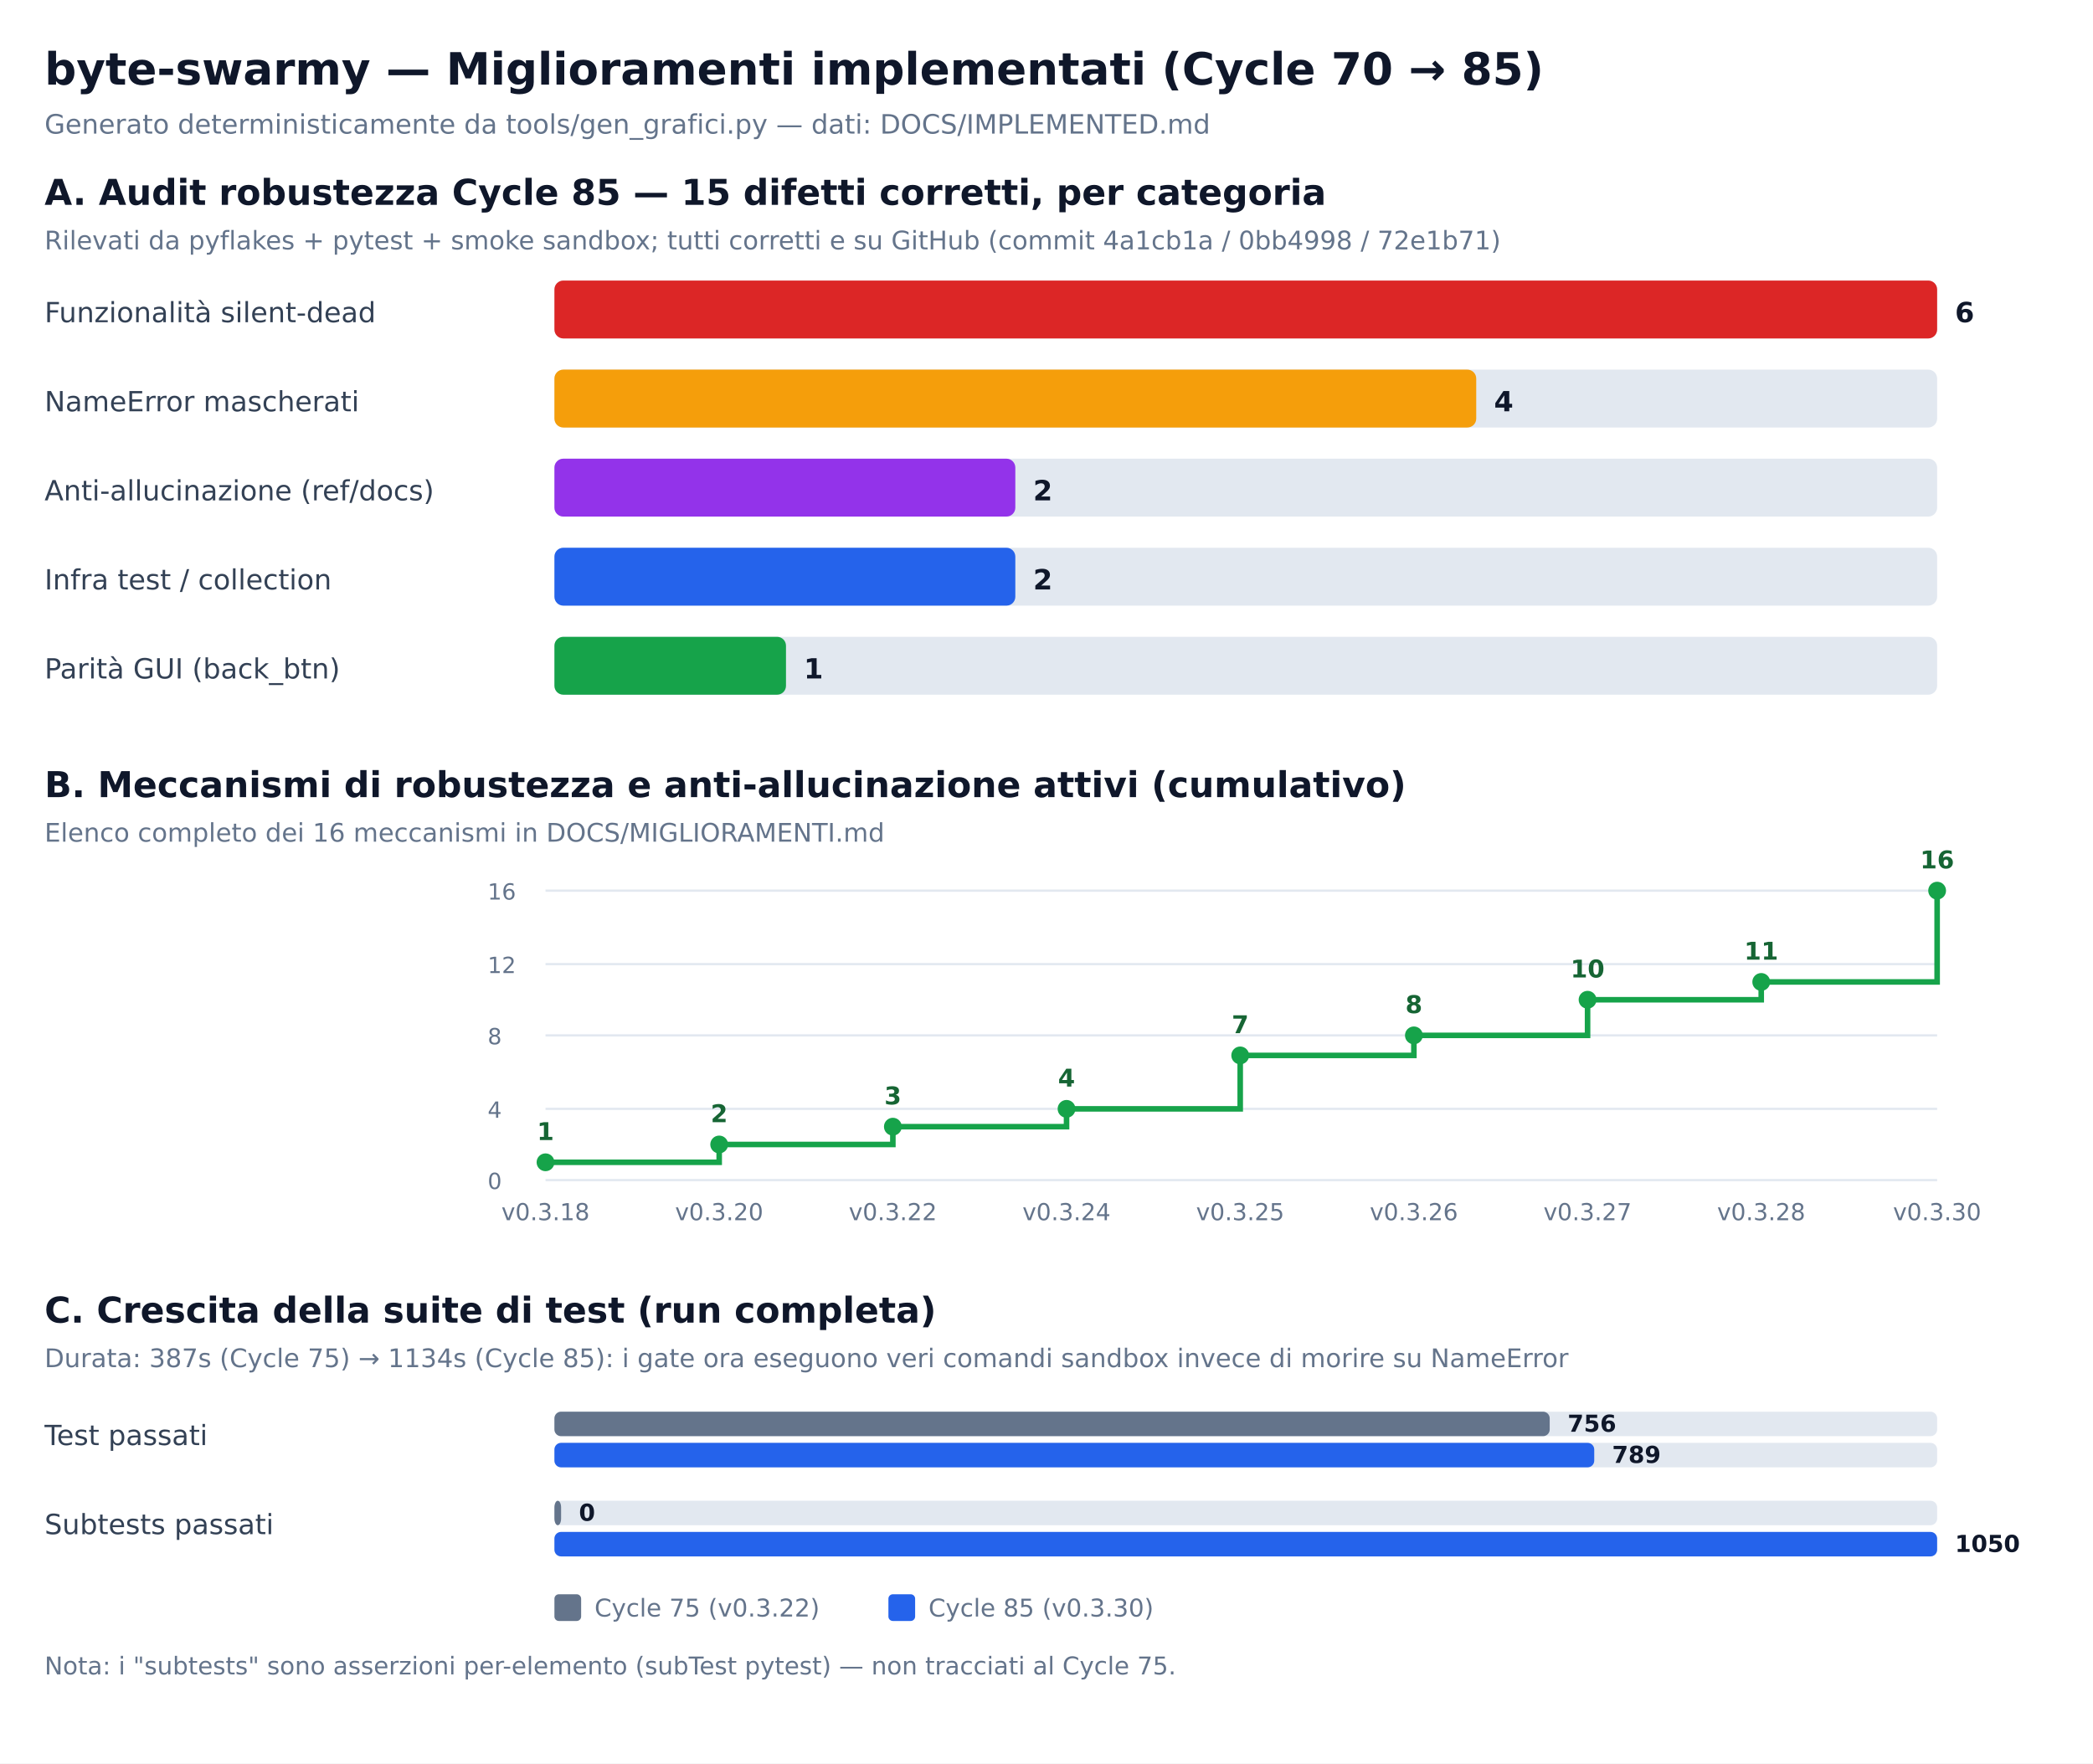
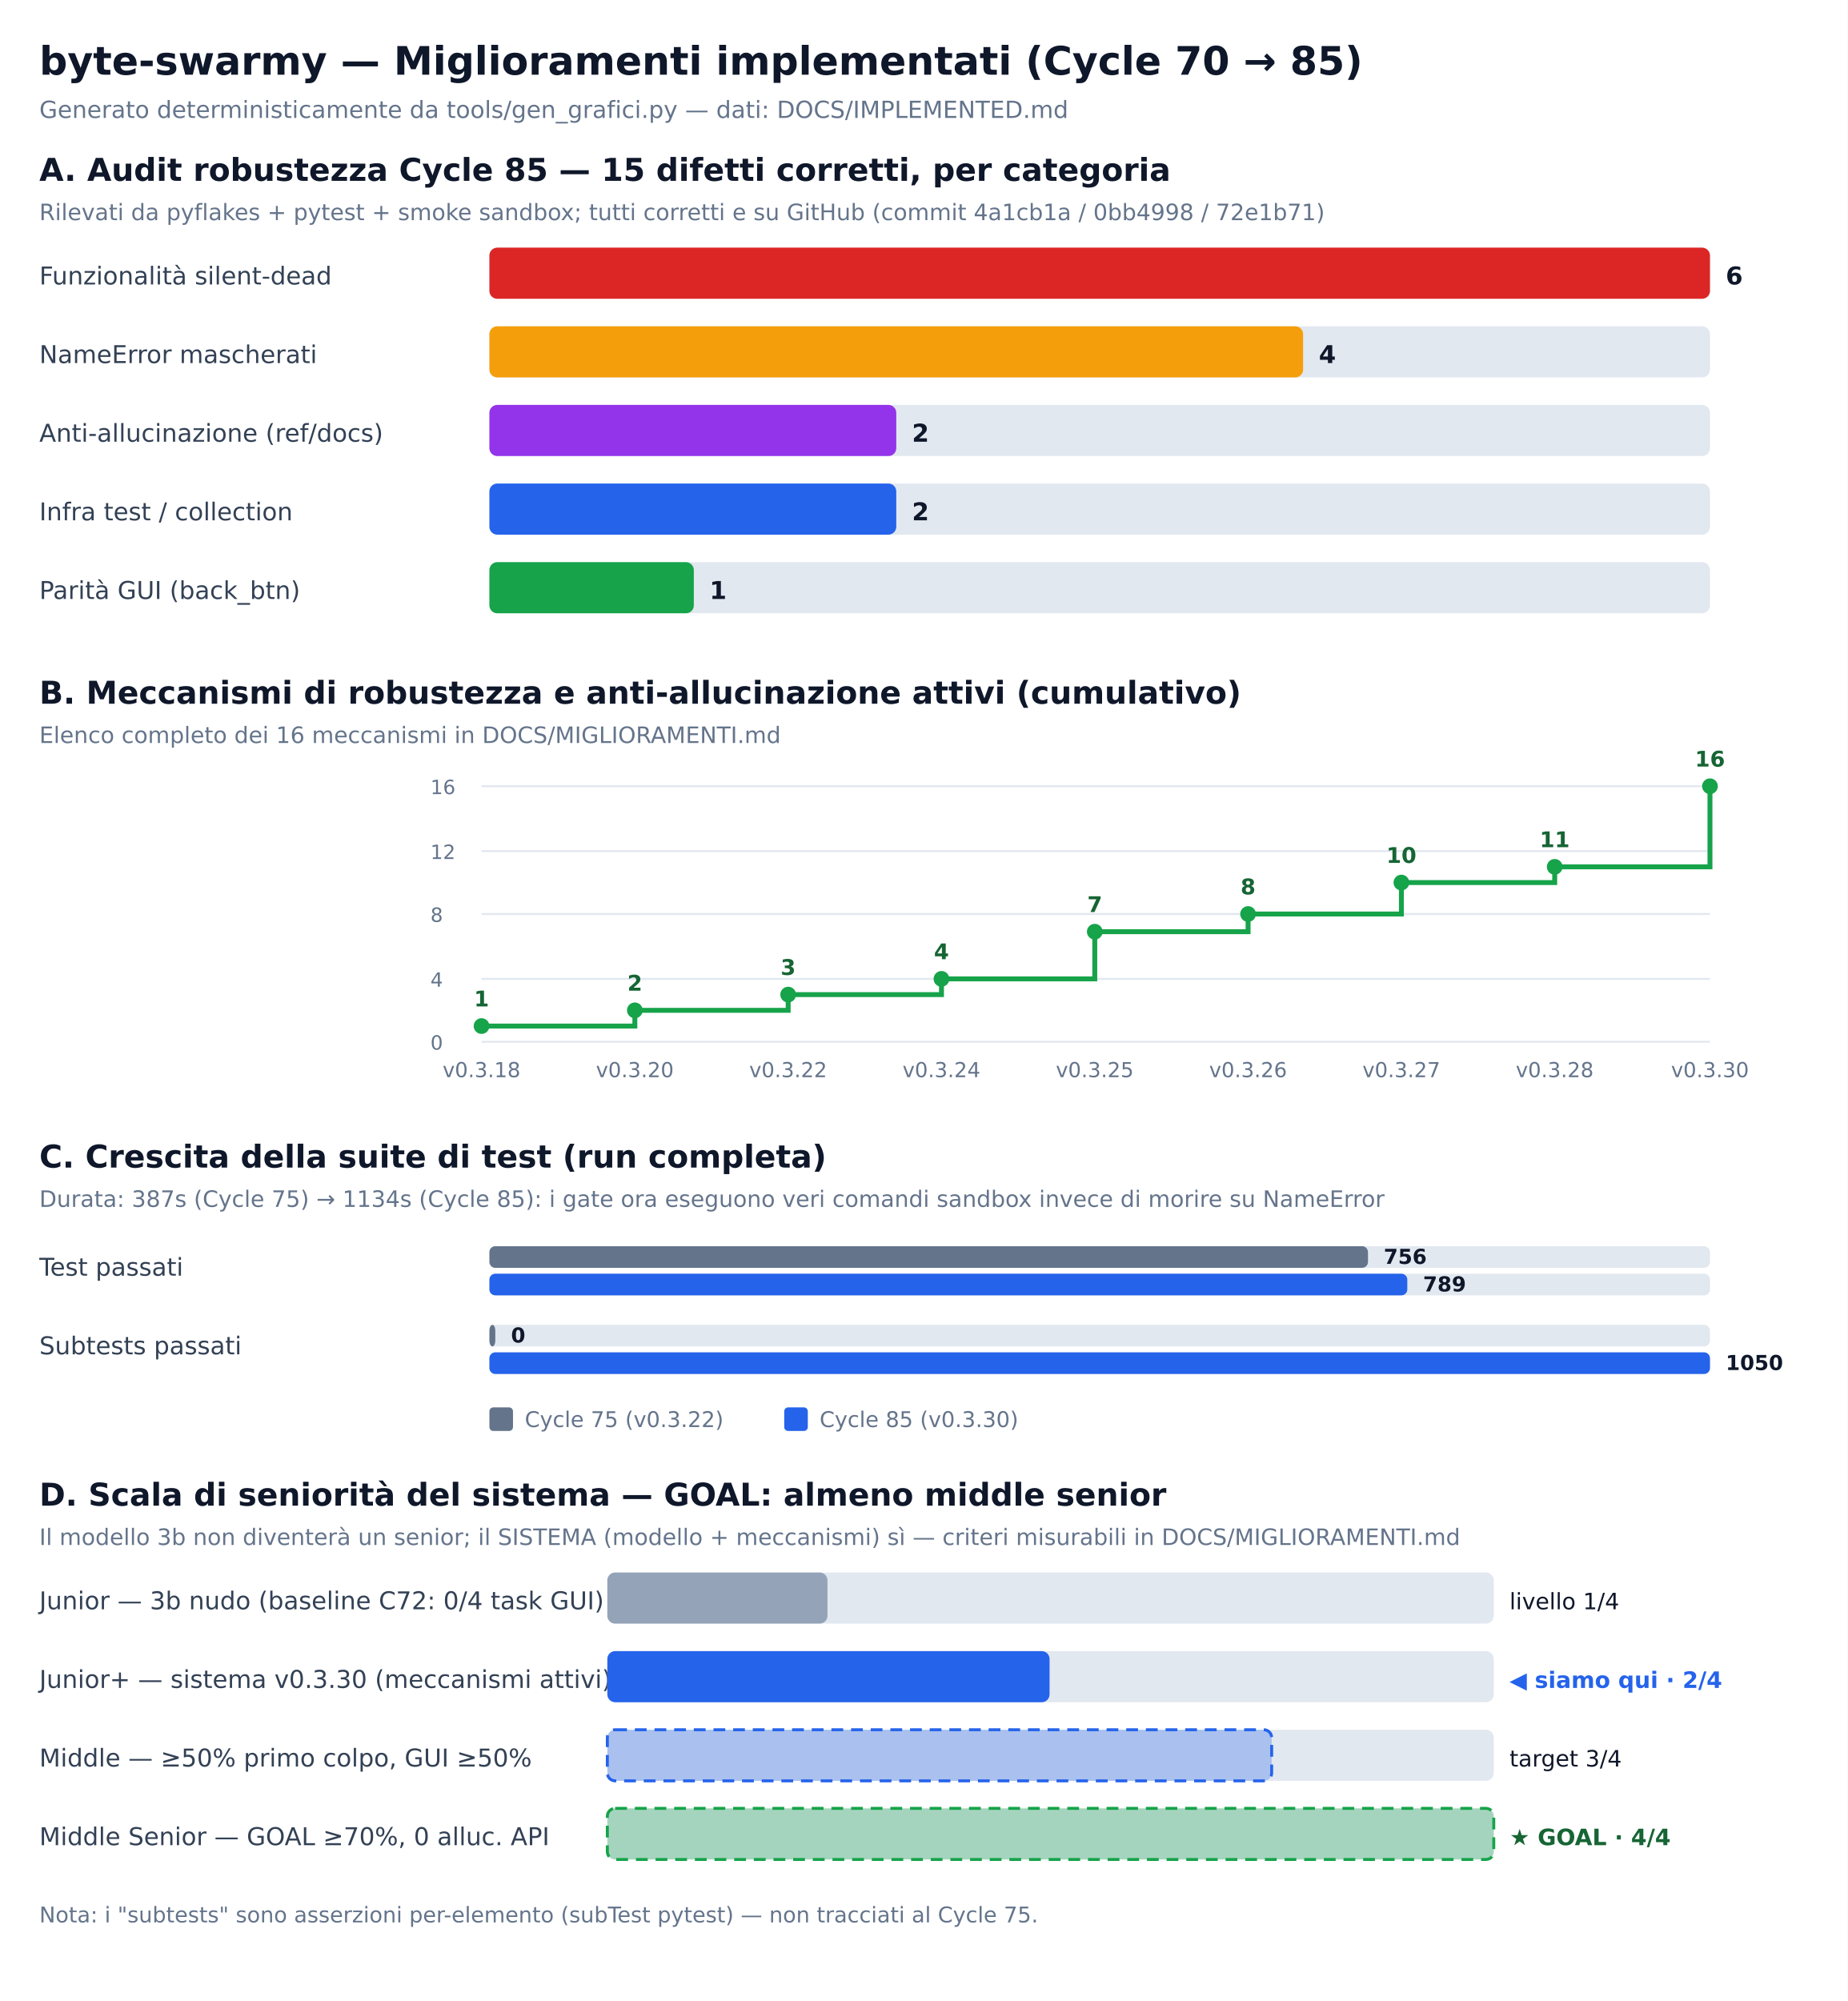
- <svg xmlns="http://www.w3.org/2000/svg" width="940" height="792" viewBox="0 0 940 792">
-   <rect width="940" height="792" fill="#ffffff" />
+ <svg xmlns="http://www.w3.org/2000/svg" width="940" height="1018" viewBox="0 0 940 1018">
+   <rect width="940" height="1018" fill="#ffffff" />
  <text x="20" y="38" font-family="DejaVu Sans, sans-serif" font-size="20" font-weight="bold" fill="#0f172a">byte-swarmy — Miglioramenti implementati (Cycle 70 → 85)</text>
  <text x="20" y="60" font-family="DejaVu Sans, sans-serif" font-size="12" fill="#64748b">Generato deterministicamente da tools/gen_grafici.py — dati: DOCS/IMPLEMENTED.md</text>
  <text x="20" y="92" font-family="DejaVu Sans, sans-serif" font-size="16" font-weight="bold" fill="#0f172a">A. Audit robustezza Cycle 85 — 15 difetti corretti, per categoria</text>
  <text x="20" y="112" font-family="DejaVu Sans, sans-serif" font-size="11.5" fill="#64748b">Rilevati da pyflakes + pytest + smoke sandbox; tutti corretti e su GitHub (commit 4a1cb1a / 0bb4998 / 72e1b71)</text>
  <text x="20" y="144.72" font-family="DejaVu Sans, sans-serif" font-size="12.5" fill="#334155">Funzionalità silent-dead</text>
  <rect x="249" y="126" width="621" height="26" rx="4" fill="#e2e8f0" />
  <rect x="249" y="126" width="621" height="26" rx="4" fill="#dc2626" />
  <text x="878" y="144.72" font-family="DejaVu Sans, sans-serif" font-size="12.5" font-weight="bold" fill="#0f172a">6</text>
  <text x="20" y="184.72" font-family="DejaVu Sans, sans-serif" font-size="12.5" fill="#334155">NameError mascherati</text>
  <rect x="249" y="166" width="621" height="26" rx="4" fill="#e2e8f0" />
  <rect x="249" y="166" width="414" height="26" rx="4" fill="#f59e0b" />
  <text x="671" y="184.72" font-family="DejaVu Sans, sans-serif" font-size="12.5" font-weight="bold" fill="#0f172a">4</text>
  <text x="20" y="224.72" font-family="DejaVu Sans, sans-serif" font-size="12.5" fill="#334155">Anti-allucinazione (ref/docs)</text>
  <rect x="249" y="206" width="621" height="26" rx="4" fill="#e2e8f0" />
  <rect x="249" y="206" width="207" height="26" rx="4" fill="#9333ea" />
  <text x="464" y="224.72" font-family="DejaVu Sans, sans-serif" font-size="12.5" font-weight="bold" fill="#0f172a">2</text>
  <text x="20" y="264.72" font-family="DejaVu Sans, sans-serif" font-size="12.5" fill="#334155">Infra test / collection</text>
  <rect x="249" y="246" width="621" height="26" rx="4" fill="#e2e8f0" />
  <rect x="249" y="246" width="207" height="26" rx="4" fill="#2563eb" />
  <text x="464" y="264.72" font-family="DejaVu Sans, sans-serif" font-size="12.5" font-weight="bold" fill="#0f172a">2</text>
  <text x="20" y="304.72" font-family="DejaVu Sans, sans-serif" font-size="12.5" fill="#334155">Parità GUI (back_btn)</text>
  <rect x="249" y="286" width="621" height="26" rx="4" fill="#e2e8f0" />
  <rect x="249" y="286" width="104" height="26" rx="4" fill="#16a34a" />
  <text x="361" y="304.72" font-family="DejaVu Sans, sans-serif" font-size="12.5" font-weight="bold" fill="#0f172a">1</text>
  <text x="20" y="358" font-family="DejaVu Sans, sans-serif" font-size="16" font-weight="bold" fill="#0f172a">B. Meccanismi di robustezza e anti-allucinazione attivi (cumulativo)</text>
  <text x="20" y="378" font-family="DejaVu Sans, sans-serif" font-size="11.5" fill="#64748b">Elenco completo dei 16 meccanismi in DOCS/MIGLIORAMENTI.md</text>
  <line x1="245" y1="530" x2="870" y2="530" stroke="#e2e8f0" stroke-width="1" />
  <text x="219" y="534" font-family="DejaVu Sans, sans-serif" font-size="10" fill="#64748b">0</text>
  <line x1="245" y1="498" x2="870" y2="498" stroke="#e2e8f0" stroke-width="1" />
  <text x="219" y="502" font-family="DejaVu Sans, sans-serif" font-size="10" fill="#64748b">4</text>
  <line x1="245" y1="465" x2="870" y2="465" stroke="#e2e8f0" stroke-width="1" />
  <text x="219" y="469" font-family="DejaVu Sans, sans-serif" font-size="10" fill="#64748b">8</text>
  <line x1="245" y1="433" x2="870" y2="433" stroke="#e2e8f0" stroke-width="1" />
  <text x="219" y="437" font-family="DejaVu Sans, sans-serif" font-size="10" fill="#64748b">12</text>
  <line x1="245" y1="400" x2="870" y2="400" stroke="#e2e8f0" stroke-width="1" />
  <text x="219" y="404" font-family="DejaVu Sans, sans-serif" font-size="10" fill="#64748b">16</text>
  <path d="M 245 522 L 323 522 L 323 514 L 401 514 L 401 506 L 479 506 L 479 498 L 557 498 L 557 474 L 635 474 L 635 465 L 713 465 L 713 449 L 791 449 L 791 441 L 870 441 L 870 400" fill="none" stroke="#16a34a" stroke-width="2.5" />
  <circle cx="245" cy="522" r="4" fill="#16a34a" />
  <text x="245" y="512" font-family="DejaVu Sans, sans-serif" font-size="11" font-weight="bold" fill="#166534" text-anchor="middle">1</text>
  <text x="245" y="548" font-family="DejaVu Sans, sans-serif" font-size="10.5" fill="#64748b" text-anchor="middle">v0.3.18</text>
  <circle cx="323" cy="514" r="4" fill="#16a34a" />
  <text x="323" y="504" font-family="DejaVu Sans, sans-serif" font-size="11" font-weight="bold" fill="#166534" text-anchor="middle">2</text>
  <text x="323" y="548" font-family="DejaVu Sans, sans-serif" font-size="10.5" fill="#64748b" text-anchor="middle">v0.3.20</text>
  <circle cx="401" cy="506" r="4" fill="#16a34a" />
  <text x="401" y="496" font-family="DejaVu Sans, sans-serif" font-size="11" font-weight="bold" fill="#166534" text-anchor="middle">3</text>
  <text x="401" y="548" font-family="DejaVu Sans, sans-serif" font-size="10.5" fill="#64748b" text-anchor="middle">v0.3.22</text>
  <circle cx="479" cy="498" r="4" fill="#16a34a" />
  <text x="479" y="488" font-family="DejaVu Sans, sans-serif" font-size="11" font-weight="bold" fill="#166534" text-anchor="middle">4</text>
  <text x="479" y="548" font-family="DejaVu Sans, sans-serif" font-size="10.5" fill="#64748b" text-anchor="middle">v0.3.24</text>
  <circle cx="557" cy="474" r="4" fill="#16a34a" />
  <text x="557" y="464" font-family="DejaVu Sans, sans-serif" font-size="11" font-weight="bold" fill="#166534" text-anchor="middle">7</text>
  <text x="557" y="548" font-family="DejaVu Sans, sans-serif" font-size="10.5" fill="#64748b" text-anchor="middle">v0.3.25</text>
  <circle cx="635" cy="465" r="4" fill="#16a34a" />
  <text x="635" y="455" font-family="DejaVu Sans, sans-serif" font-size="11" font-weight="bold" fill="#166534" text-anchor="middle">8</text>
  <text x="635" y="548" font-family="DejaVu Sans, sans-serif" font-size="10.5" fill="#64748b" text-anchor="middle">v0.3.26</text>
  <circle cx="713" cy="449" r="4" fill="#16a34a" />
  <text x="713" y="439" font-family="DejaVu Sans, sans-serif" font-size="11" font-weight="bold" fill="#166534" text-anchor="middle">10</text>
  <text x="713" y="548" font-family="DejaVu Sans, sans-serif" font-size="10.5" fill="#64748b" text-anchor="middle">v0.3.27</text>
  <circle cx="791" cy="441" r="4" fill="#16a34a" />
  <text x="791" y="431" font-family="DejaVu Sans, sans-serif" font-size="11" font-weight="bold" fill="#166534" text-anchor="middle">11</text>
  <text x="791" y="548" font-family="DejaVu Sans, sans-serif" font-size="10.5" fill="#64748b" text-anchor="middle">v0.3.28</text>
  <circle cx="870" cy="400" r="4" fill="#16a34a" />
  <text x="870" y="390" font-family="DejaVu Sans, sans-serif" font-size="11" font-weight="bold" fill="#166534" text-anchor="middle">16</text>
  <text x="870" y="548" font-family="DejaVu Sans, sans-serif" font-size="10.5" fill="#64748b" text-anchor="middle">v0.3.30</text>
  <text x="20" y="594" font-family="DejaVu Sans, sans-serif" font-size="16" font-weight="bold" fill="#0f172a">C. Crescita della suite di test (run completa)</text>
  <text x="20" y="614" font-family="DejaVu Sans, sans-serif" font-size="11.5" fill="#64748b">Durata: 387s (Cycle 75) → 1134s (Cycle 85): i gate ora eseguono veri comandi sandbox invece di morire su NameError</text>
  <text x="20" y="649" font-family="DejaVu Sans, sans-serif" font-size="12.5" fill="#334155">Test passati</text>
  <rect x="249" y="634" width="621" height="11" rx="3" fill="#e2e8f0" />
  <rect x="249" y="634" width="447" height="11" rx="3" fill="#64748b" />
  <text x="704" y="643" font-family="DejaVu Sans, sans-serif" font-size="10.5" font-weight="bold" fill="#0f172a">756</text>
  <rect x="249" y="648" width="621" height="11" rx="3" fill="#e2e8f0" />
  <rect x="249" y="648" width="467" height="11" rx="3" fill="#2563eb" />
  <text x="724" y="657" font-family="DejaVu Sans, sans-serif" font-size="10.5" font-weight="bold" fill="#0f172a">789</text>
  <text x="20" y="689" font-family="DejaVu Sans, sans-serif" font-size="12.5" fill="#334155">Subtests passati</text>
  <rect x="249" y="674" width="621" height="11" rx="3" fill="#e2e8f0" />
  <rect x="249" y="674" width="3" height="11" rx="3" fill="#64748b" />
  <text x="260" y="683" font-family="DejaVu Sans, sans-serif" font-size="10.5" font-weight="bold" fill="#0f172a">0</text>
  <rect x="249" y="688" width="621" height="11" rx="3" fill="#e2e8f0" />
  <rect x="249" y="688" width="621" height="11" rx="3" fill="#2563eb" />
  <text x="878" y="697" font-family="DejaVu Sans, sans-serif" font-size="10.5" font-weight="bold" fill="#0f172a">1050</text>
  <rect x="249" y="716" width="12" height="12" rx="2" fill="#64748b" />
  <text x="267" y="726" font-family="DejaVu Sans, sans-serif" font-size="11" fill="#64748b">Cycle 75 (v0.3.22)</text>
  <rect x="399" y="716" width="12" height="12" rx="2" fill="#2563eb" />
  <text x="417" y="726" font-family="DejaVu Sans, sans-serif" font-size="11" fill="#64748b">Cycle 85 (v0.3.30)</text>
-   <text x="20" y="752" font-family="DejaVu Sans, sans-serif" font-size="11" fill="#64748b">Nota: i "subtests" sono asserzioni per-elemento (subTest pytest) — non tracciati al Cycle 75.</text>
+   <text x="20" y="766" font-family="DejaVu Sans, sans-serif" font-size="16" font-weight="bold" fill="#0f172a">D. Scala di seniorità del sistema — GOAL: almeno middle senior</text>
+   <text x="20" y="786" font-family="DejaVu Sans, sans-serif" font-size="11.5" fill="#64748b">Il modello 3b non diventerà un senior; il SISTEMA (modello + meccanismi) sì — criteri misurabili in DOCS/MIGLIORAMENTI.md</text>
+   <text x="20" y="818.72" font-family="DejaVu Sans, sans-serif" font-size="12.5" fill="#334155">Junior — 3b nudo (baseline C72: 0/4 task GUI)</text>
+   <rect x="309" y="800" width="451" height="26" rx="4" fill="#e2e8f0" />
+   <rect x="309" y="800" width="112" height="26" rx="4" fill="#94a3b8" fill-opacity="1.0" />
+   <text x="768" y="818.72" font-family="DejaVu Sans, sans-serif" font-size="11.5" font-weight="normal" fill="#0f172a">livello 1/4</text>
+   <text x="20" y="858.72" font-family="DejaVu Sans, sans-serif" font-size="12.5" fill="#334155">Junior+ — sistema v0.3.30 (meccanismi attivi)</text>
+   <rect x="309" y="840" width="451" height="26" rx="4" fill="#e2e8f0" />
+   <rect x="309" y="840" width="225" height="26" rx="4" fill="#2563eb" fill-opacity="1.0" />
+   <text x="768" y="858.72" font-family="DejaVu Sans, sans-serif" font-size="11.5" font-weight="bold" fill="#2563eb">◀ siamo qui · 2/4</text>
+   <text x="20" y="898.72" font-family="DejaVu Sans, sans-serif" font-size="12.5" fill="#334155">Middle — ≥50% primo colpo, GUI ≥50%</text>
+   <rect x="309" y="880" width="451" height="26" rx="4" fill="#e2e8f0" />
+   <rect x="309" y="880" width="338" height="26" rx="4" fill="#2563eb" fill-opacity="0.30" />
+   <rect x="309" y="880" width="338" height="26" rx="4" fill="none" stroke="#2563eb" stroke-width="1.5" stroke-dasharray="6,4" />
+   <text x="768" y="898.72" font-family="DejaVu Sans, sans-serif" font-size="11.5" font-weight="normal" fill="#0f172a">target 3/4</text>
+   <text x="20" y="938.72" font-family="DejaVu Sans, sans-serif" font-size="12.5" fill="#334155">Middle Senior — GOAL ≥70%, 0 alluc. API</text>
+   <rect x="309" y="920" width="451" height="26" rx="4" fill="#e2e8f0" />
+   <rect x="309" y="920" width="451" height="26" rx="4" fill="#16a34a" fill-opacity="0.30" />
+   <rect x="309" y="920" width="451" height="26" rx="4" fill="none" stroke="#16a34a" stroke-width="1.5" stroke-dasharray="6,4" />
+   <text x="768" y="938.72" font-family="DejaVu Sans, sans-serif" font-size="11.5" font-weight="bold" fill="#166534">★ GOAL · 4/4</text>
+   <text x="20" y="978" font-family="DejaVu Sans, sans-serif" font-size="11" fill="#64748b">Nota: i "subtests" sono asserzioni per-elemento (subTest pytest) — non tracciati al Cycle 75.</text>
</svg>
